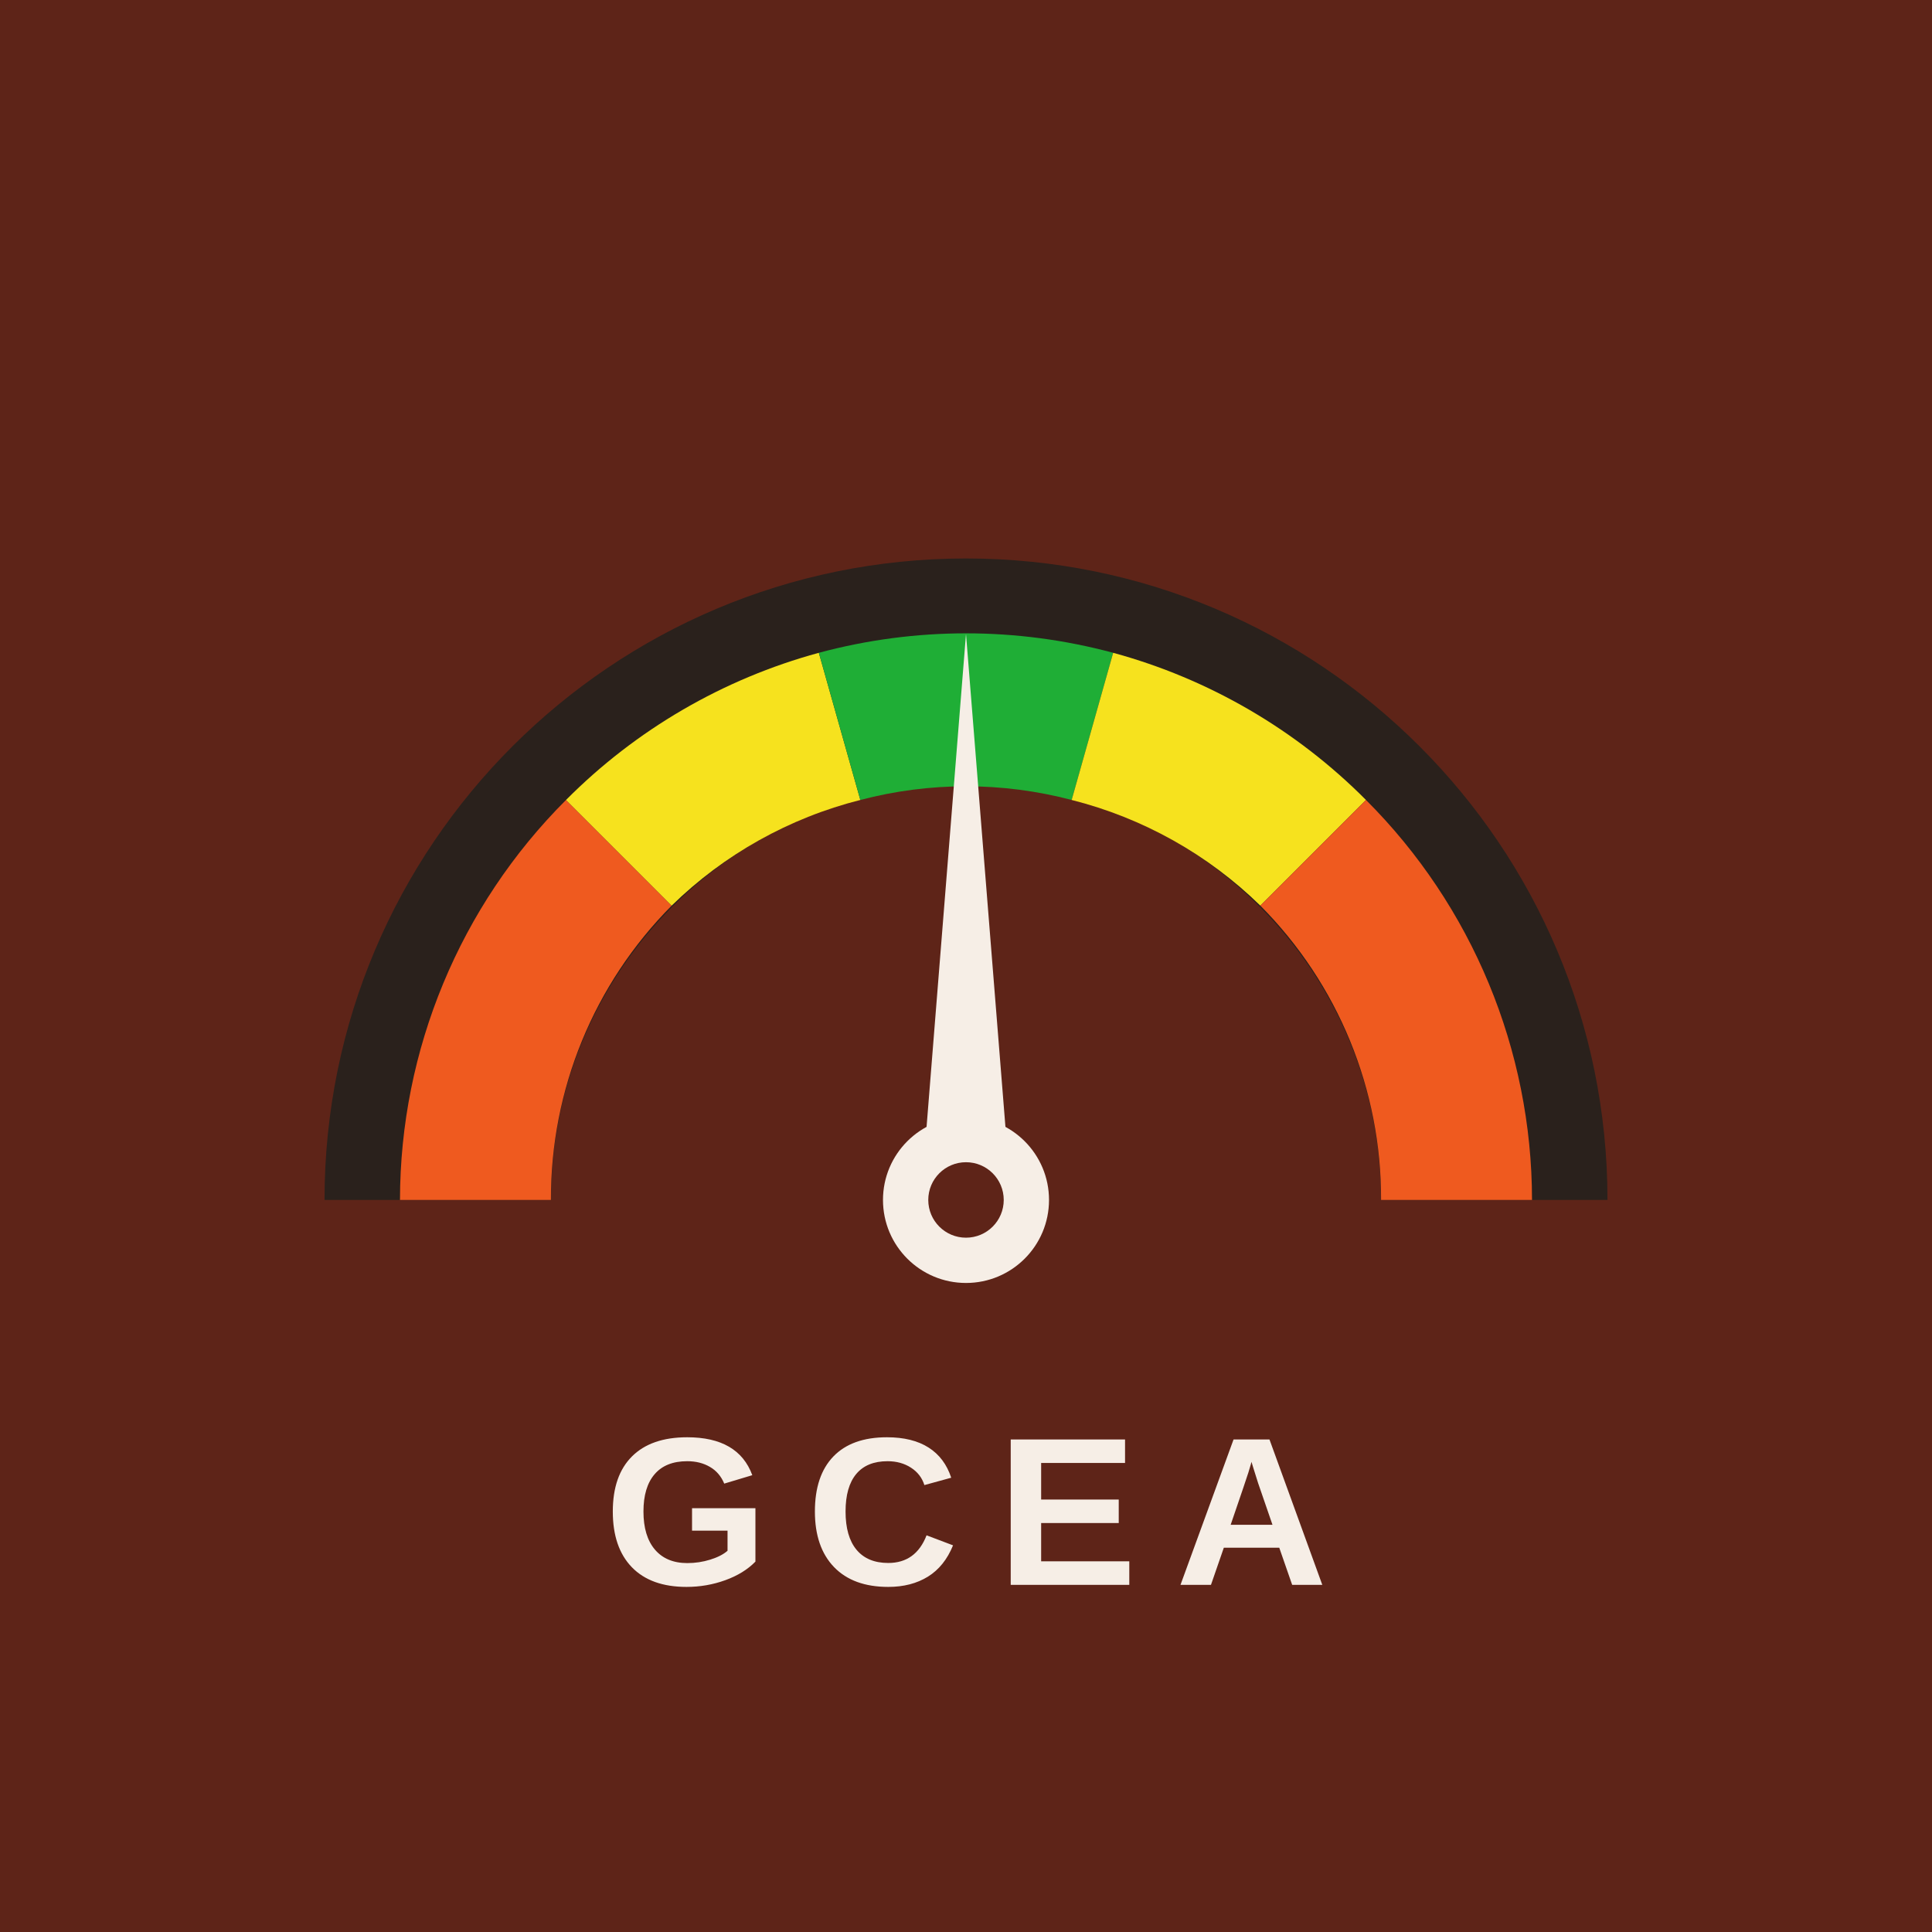
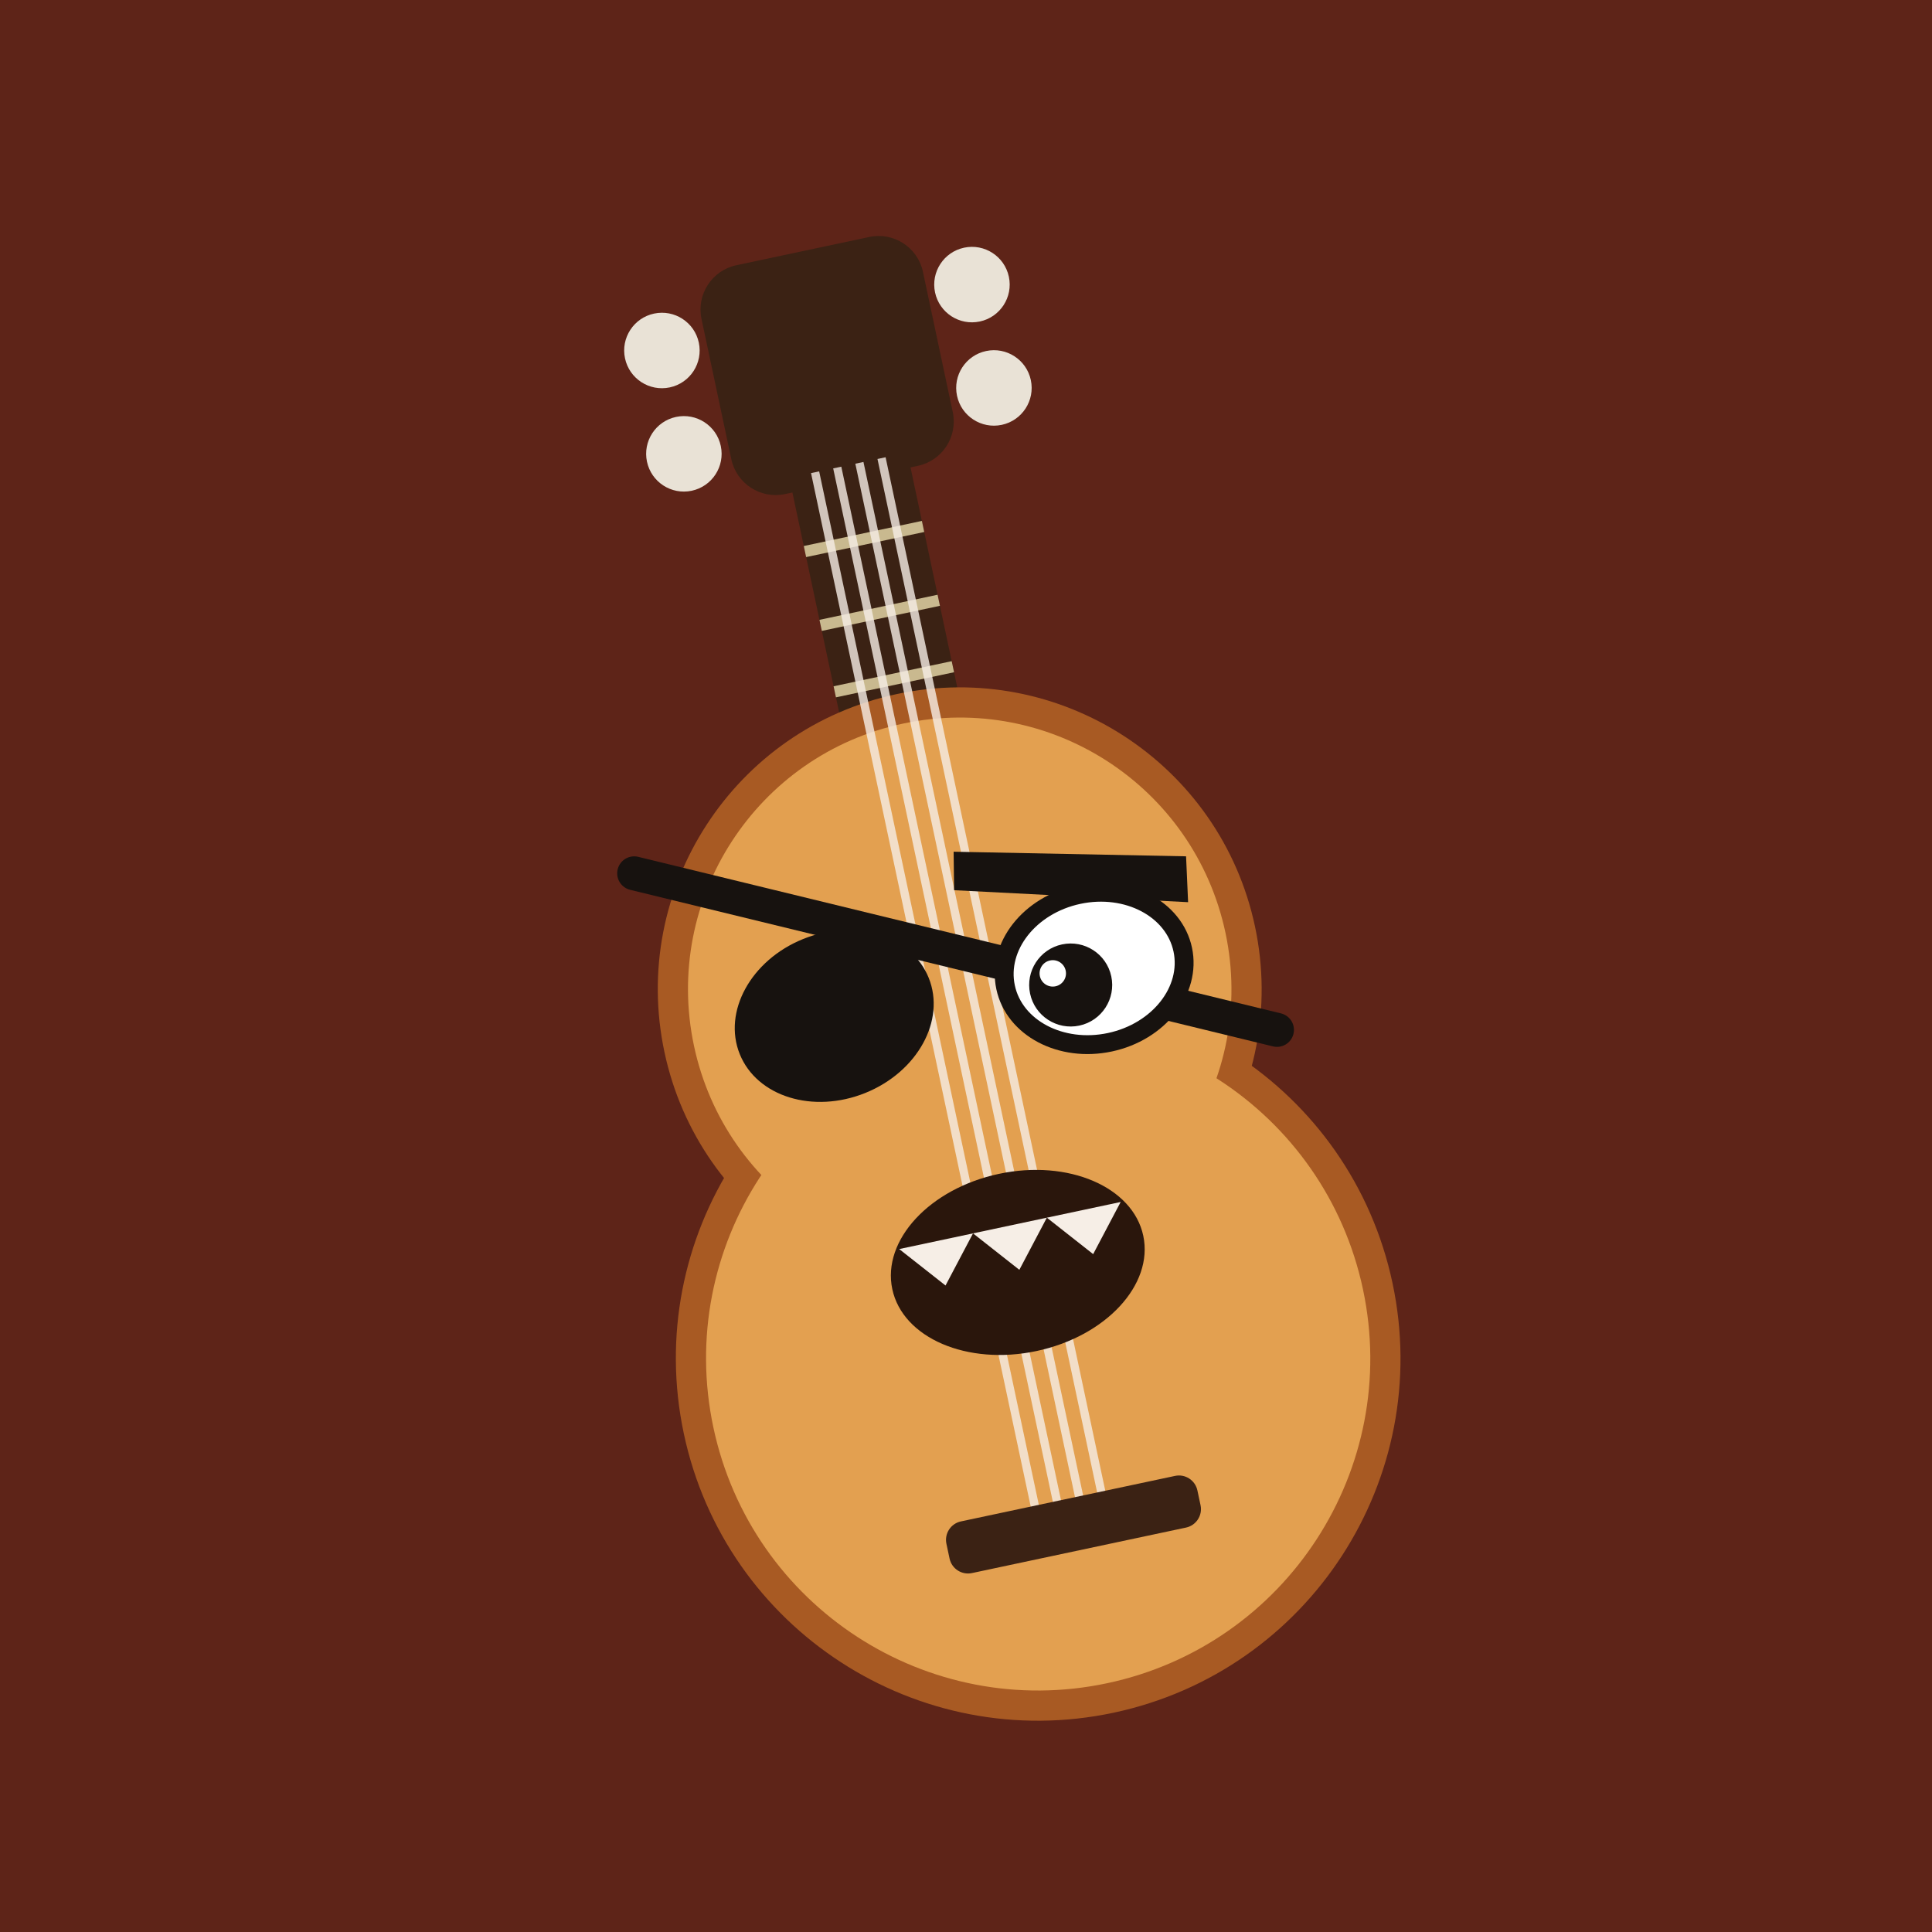
<svg xmlns="http://www.w3.org/2000/svg" viewBox="0 0 512 512">
  <rect width="512" height="512" fill="#5e2418" />
-   <g transform="translate(256 318)">
-     <path d="M-170 0 A170 170 0 0 1 170 0 L110 0 A110 110 0 0 0 -110 0 Z" fill="#2a211c" />
-     <path d="M-150 0 A150 150 0 0 1 -106 -106 L-78 -78 A110 110 0 0 0 -110 0Z" fill="#ef5a1f" />
-     <path d="M-106 -106 A150 150 0 0 1 -39 -145 L-28 -106 A110 110 0 0 0 -78 -78Z" fill="#f6e21e" />
-     <path d="M-39 -145 A150 150 0 0 1 39 -145 L28 -106 A110 110 0 0 0 -28 -106Z" fill="#1fae36" />
-     <path d="M39 -145 A150 150 0 0 1 106 -106 L78 -78 A110 110 0 0 0 28 -106Z" fill="#f6e21e" />
-     <path d="M106 -106 A150 150 0 0 1 150 0 L110 0 A110 110 0 0 0 78 -78Z" fill="#ef5a1f" />
-     <path d="M-12 0 L0 -150 L12 0Z" fill="#f6eee6" />
-     <circle r="22" fill="#f6eee6" />
-     <circle r="10" fill="#5e2418" />
+   <g transform="rotate(-12 256 270)">
+     <rect x="226" y="62" width="60" height="62" rx="12" fill="#3b2214" />
+     <g fill="#e9e2d6">
+       <circle cx="214" cy="80" r="10" />
+       <circle cx="214" cy="108" r="10" />
+       <circle cx="298" cy="80" r="10" />
+       <circle cx="298" cy="108" r="10" />
+     </g>
+     <rect x="240" y="118" width="32" height="90" fill="#3b2214" />
+     <g stroke="#c9b98f" stroke-width="3">
+       <line x1="240" y1="140" x2="272" y2="140" />
+       <line x1="240" y1="160" x2="272" y2="160" />
+       <line x1="240" y1="178" x2="272" y2="178" />
+       <line x1="240" y1="194" x2="272" y2="194" />
+     </g>
+     <g fill="#a85a23">
+       <circle cx="256" cy="262" r="80" />
+       <circle cx="256" cy="362" r="96" />
+       <rect x="190" y="262" width="132" height="100" />
+     </g>
+     <g fill="#e3a050">
+       <circle cx="256" cy="262" r="72" />
+       <circle cx="256" cy="362" r="88" />
+       <rect x="198" y="262" width="116" height="100" />
+     </g>
+     <g stroke="#f6eee6" stroke-width="2.2" opacity=".8">
+       <line x1="247" y1="120" x2="247" y2="404" />
+       <line x1="253" y1="120" x2="253" y2="404" />
+       <line x1="259" y1="120" x2="259" y2="404" />
+       <line x1="265" y1="120" x2="265" y2="404" />
+     </g>
+     <rect x="222" y="400" width="68" height="14" rx="5" fill="#3b2214" />
+     <path d="M178 214 L336 290" stroke="#17120f" stroke-width="9" stroke-linecap="round" />
+     <ellipse cx="222" cy="262" rx="27" ry="22" fill="#17120f" transform="rotate(-10 222 262)" />
+     <ellipse cx="292" cy="264" rx="24" ry="20" fill="#ffffff" stroke="#17120f" stroke-width="5" />
+     <circle cx="285" cy="267" r="11" fill="#17120f" />
+     <circle cx="281" cy="263" r="3.5" fill="#ffffff" />
+     <path d="M262 226 L322 240 L320 252 L260 236 Z" fill="#17120f" />
+     <ellipse cx="256" cy="336" rx="34" ry="24" fill="#2a160c" />
+     <path d="M226 326 L236 338 L246 326 L256 338 L266 326 L276 338 L286 326 Z" fill="#f6eee6" />
  </g>
-   <text x="256" y="420" font-family="Arial Narrow, Arial, sans-serif" font-weight="700" font-size="56" fill="#f6eee6" text-anchor="middle" letter-spacing="10">GCEA</text>
</svg>
